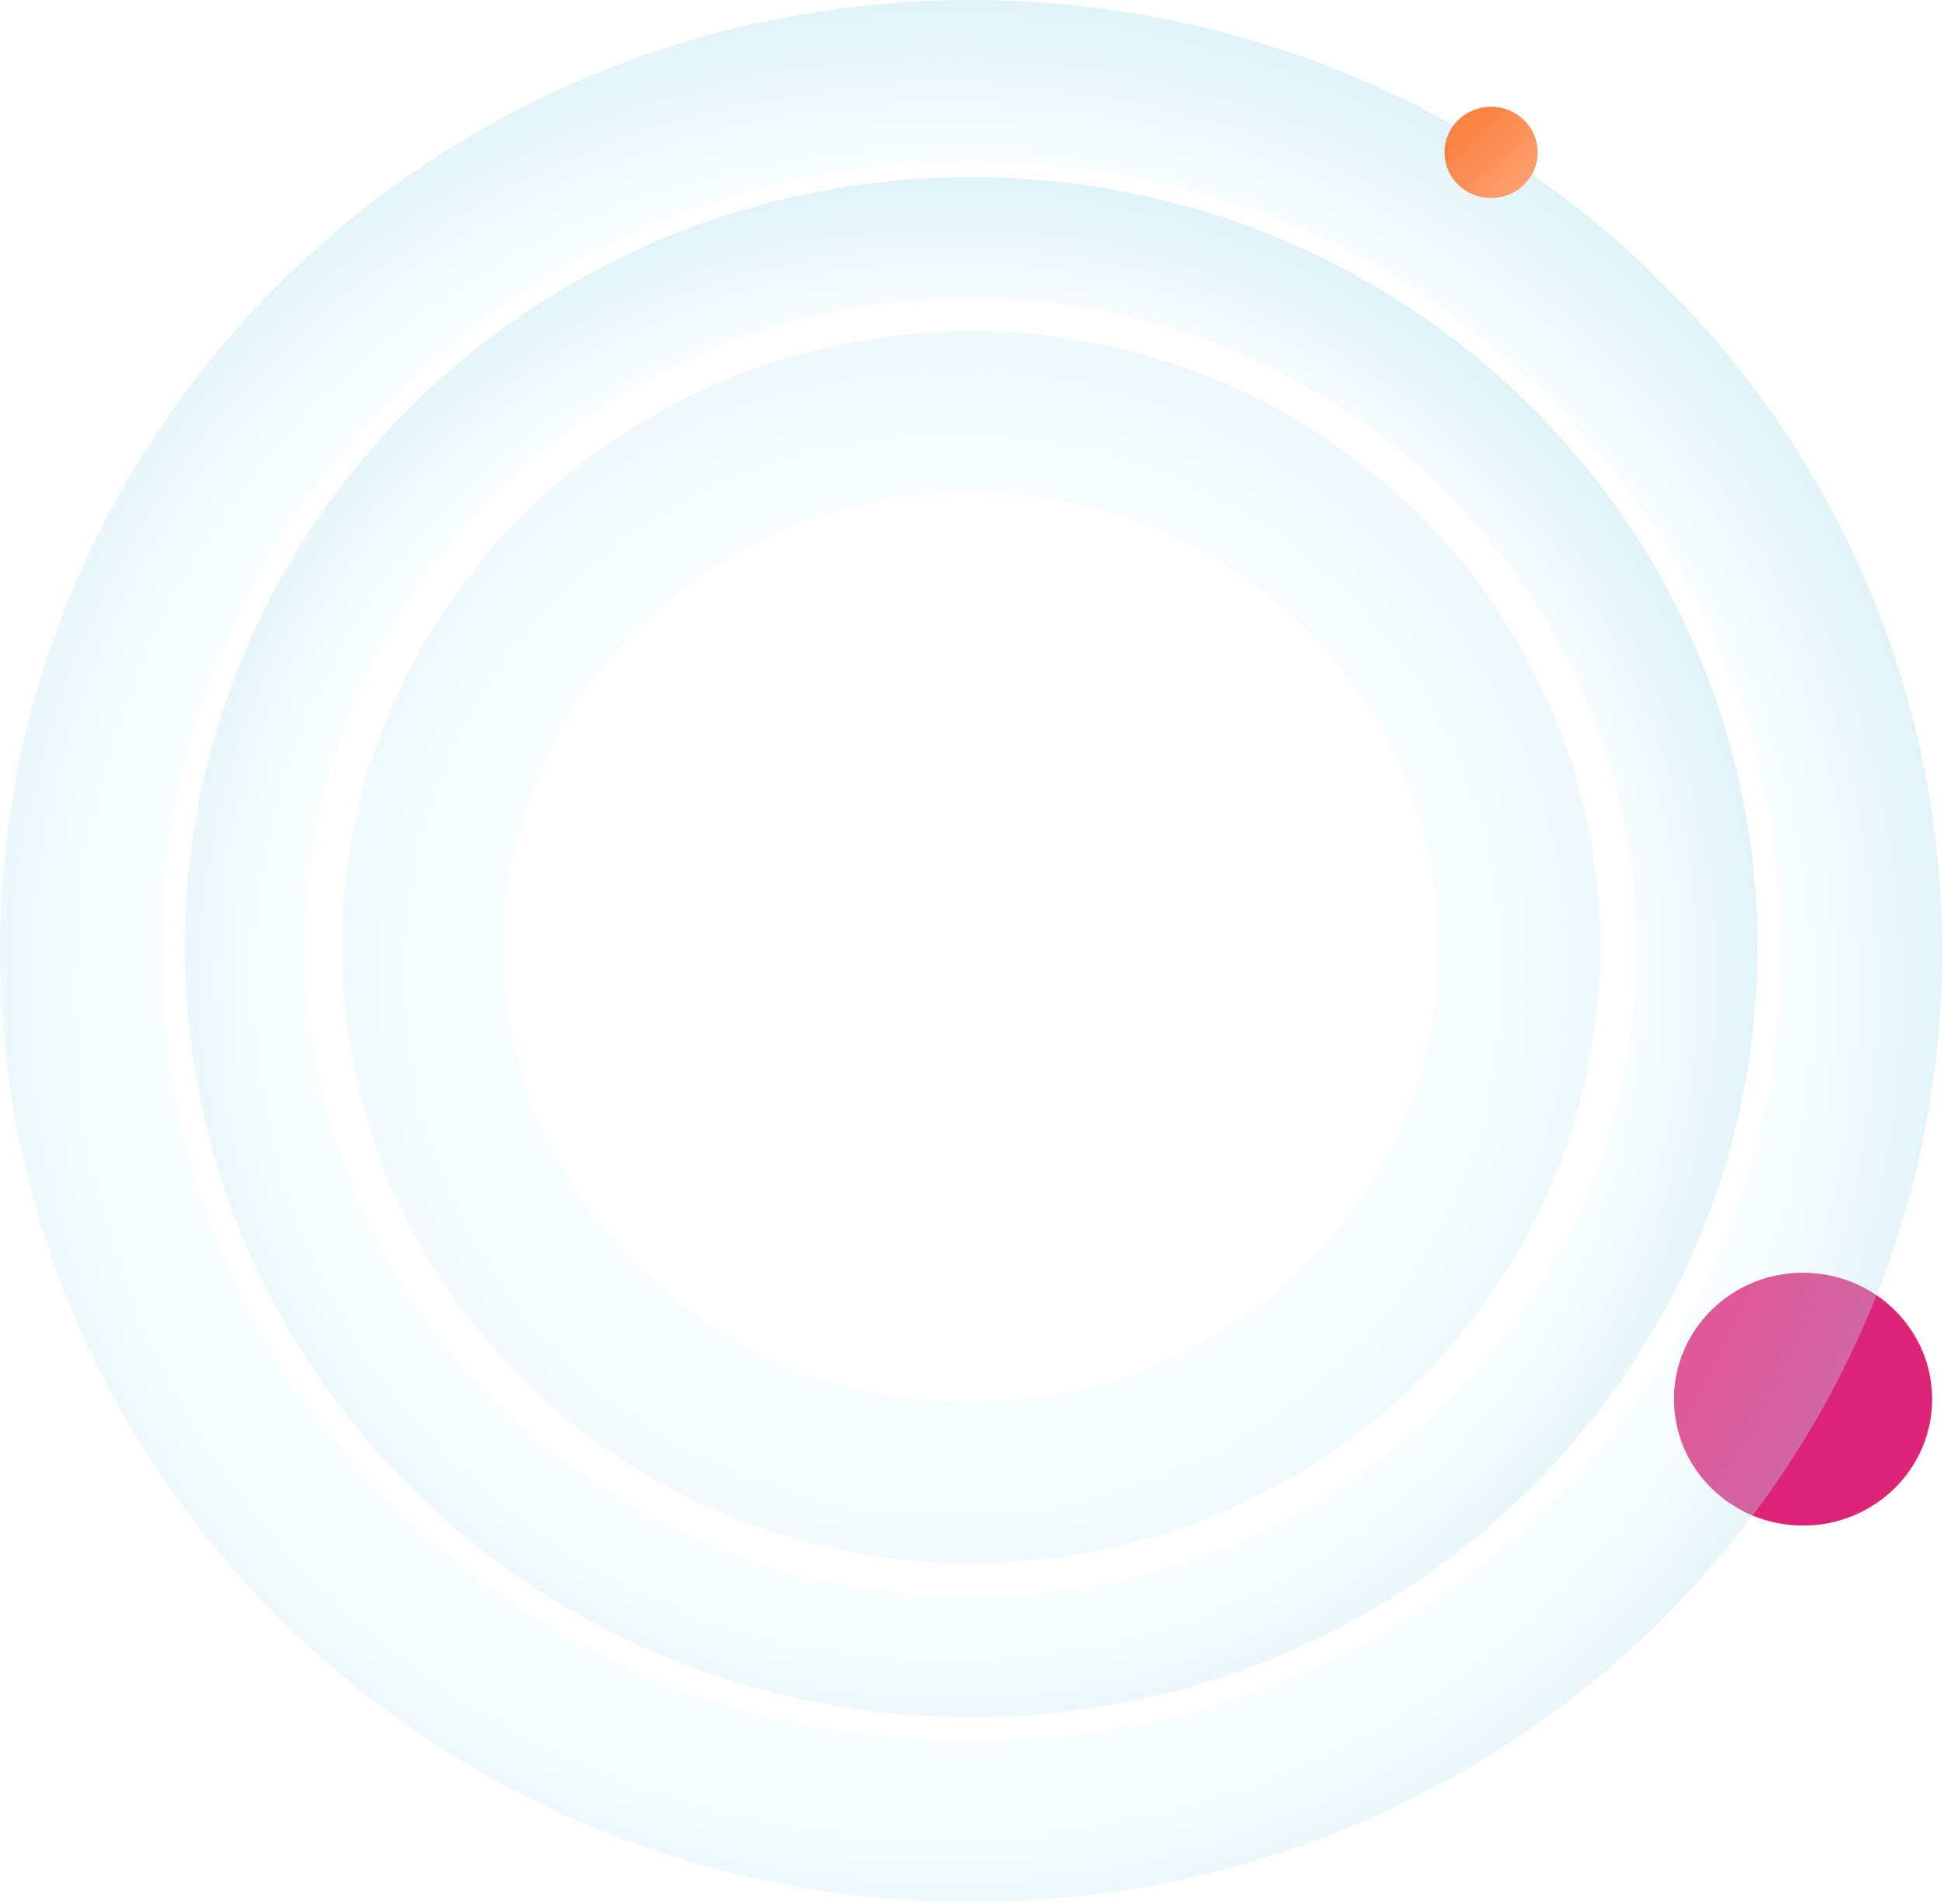
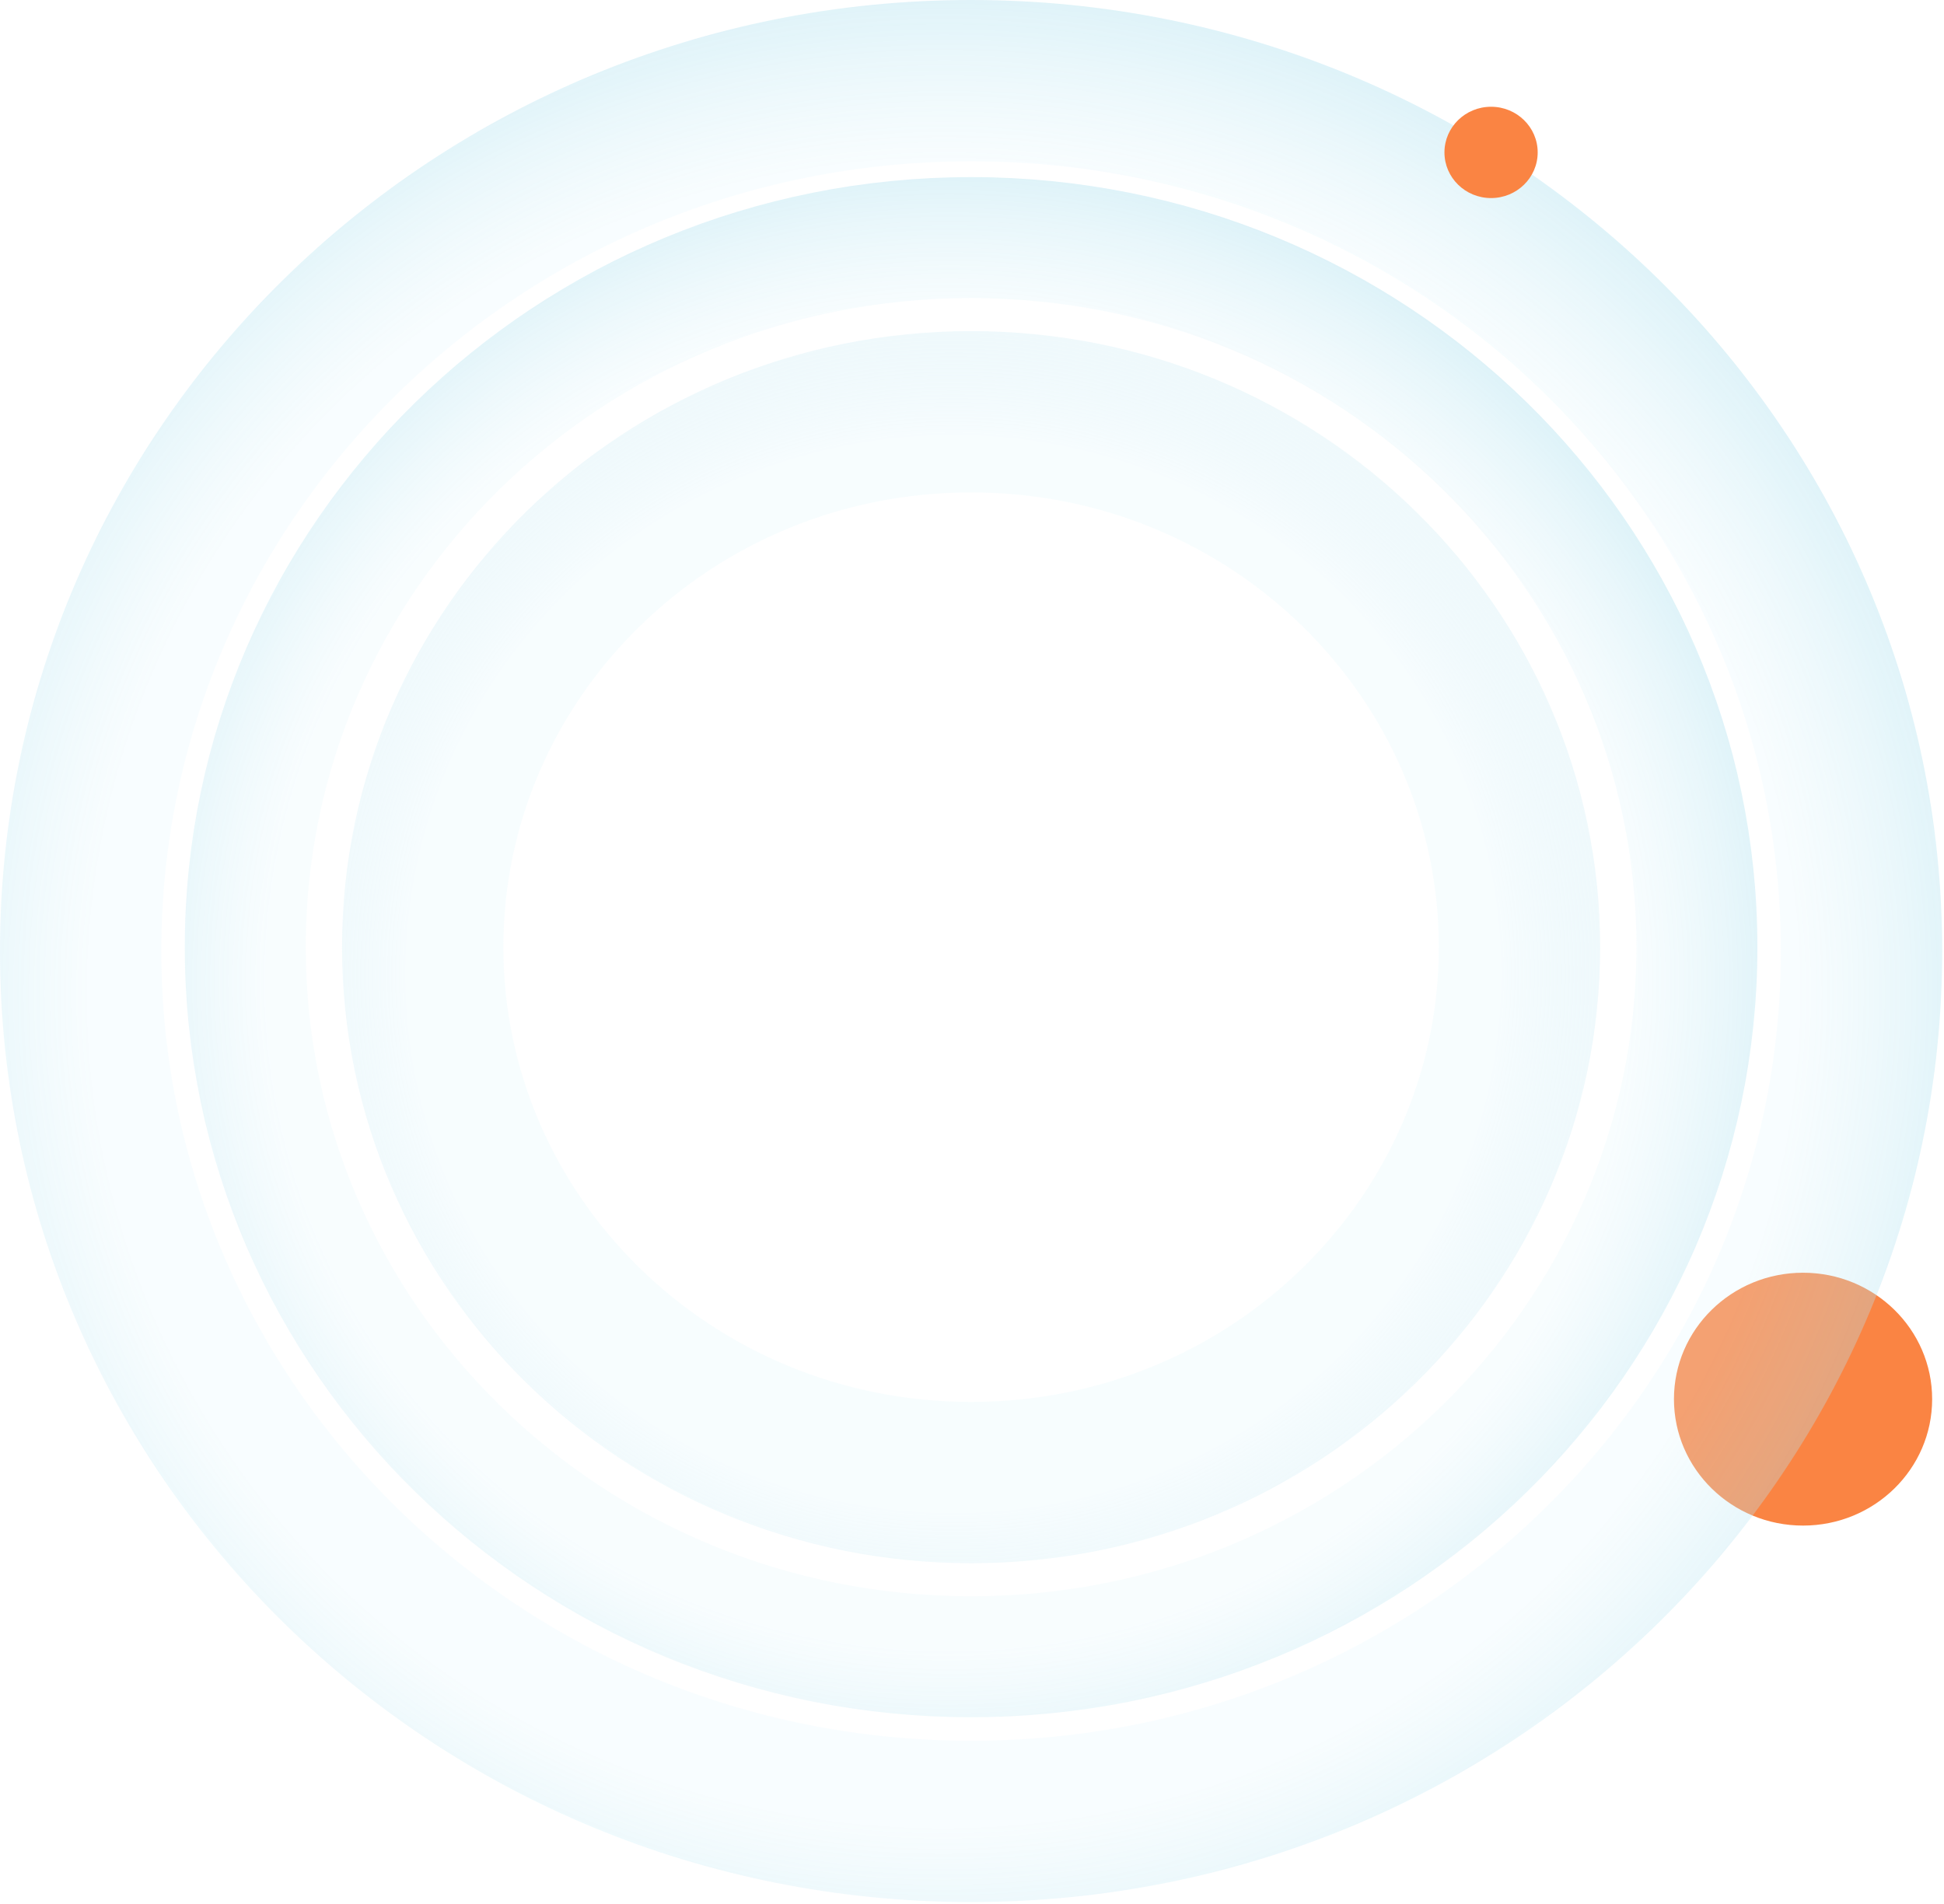
<svg xmlns="http://www.w3.org/2000/svg" width="964" height="944" viewBox="0 0 964 944" fill="none">
-   <path d="M894.106 756.649C929.462 756.649 958.123 728.575 958.123 693.943C958.123 659.312 929.462 631.237 894.106 631.237C858.75 631.237 830.088 659.312 830.088 693.943C830.088 728.575 858.75 756.649 894.106 756.649Z" fill="#DD2476" />
+   <path d="M894.106 756.649C929.462 756.649 958.123 728.575 958.123 693.943C958.123 659.312 929.462 631.237 894.106 631.237C858.75 631.237 830.088 659.312 830.088 693.943C830.088 728.575 858.75 756.649 894.106 756.649Z" fill="#FA8443" />
  <path d="M923.098 471.684C923.098 709.319 726.195 903.369 481.549 903.369C236.904 903.369 40 709.319 40 471.684C40 234.048 236.904 40 481.549 40C726.195 40 923.098 234.048 923.098 471.684Z" stroke="url(#paint0_radial_63_2879)" stroke-opacity="0.7" stroke-width="80" />
  <path d="M841.467 469.774C841.467 663.557 680.915 821.699 481.549 821.699C282.184 821.699 121.631 663.557 121.631 469.774C121.631 275.991 282.184 117.844 481.549 117.844C680.915 117.844 841.467 275.991 841.467 469.774Z" stroke="url(#paint1_radial_63_2879)" stroke-opacity="0.65" stroke-width="60" />
  <path d="M753.484 469.772C753.484 615.651 632.519 735.316 481.549 735.316C330.579 735.316 209.615 615.651 209.615 469.772C209.615 323.893 330.579 204.228 481.549 204.228C632.519 204.228 753.484 323.893 753.484 469.772Z" stroke="url(#paint2_radial_63_2879)" stroke-opacity="0.81" stroke-width="80" />
  <path d="M739.397 98.236C752.165 98.236 762.515 88.098 762.515 75.592C762.515 63.086 752.165 52.948 739.397 52.948C726.63 52.948 716.28 63.086 716.28 75.592C716.28 88.098 726.63 98.236 739.397 98.236Z" fill="url(#paint3_linear_63_2879)" />
  <defs>
    <radialGradient id="paint0_radial_63_2879" cx="0" cy="0" r="1" gradientUnits="userSpaceOnUse" gradientTransform="translate(468.006 492.32) rotate(88.7644) scale(628.075 641.199)">
      <stop offset="0.655" stop-color="#E2F6FC" stop-opacity="0.36" />
      <stop offset="1" stop-color="#48B7D6" stop-opacity="0.84" />
    </radialGradient>
    <radialGradient id="paint1_radial_63_2879" cx="0" cy="0" r="1" gradientUnits="userSpaceOnUse" gradientTransform="translate(470.583 486.484) rotate(88.7644) scale(508.562 519.189)">
      <stop offset="0.655" stop-color="#E2F6FC" stop-opacity="0.36" />
      <stop offset="1" stop-color="#48B7D6" stop-opacity="0.84" />
    </radialGradient>
    <radialGradient id="paint2_radial_63_2879" cx="0" cy="0" r="1" gradientUnits="userSpaceOnUse" gradientTransform="translate(472.776 483.14) rotate(88.7644) scale(406.85 415.352)">
      <stop offset="0.655" stop-color="#E2F6FC" stop-opacity="0.36" />
      <stop offset="1" stop-color="#48B7D6" stop-opacity="0" />
    </radialGradient>
    <linearGradient id="paint3_linear_63_2879" x1="762.514" y1="98.236" x2="717.237" y2="52.011" gradientUnits="userSpaceOnUse">
-       <stop stop-color="#FFA679" />
+       <stop stop-color="#FA8443" />
      <stop offset="0.75" stop-color="#FA8443" />
    </linearGradient>
  </defs>
</svg>
